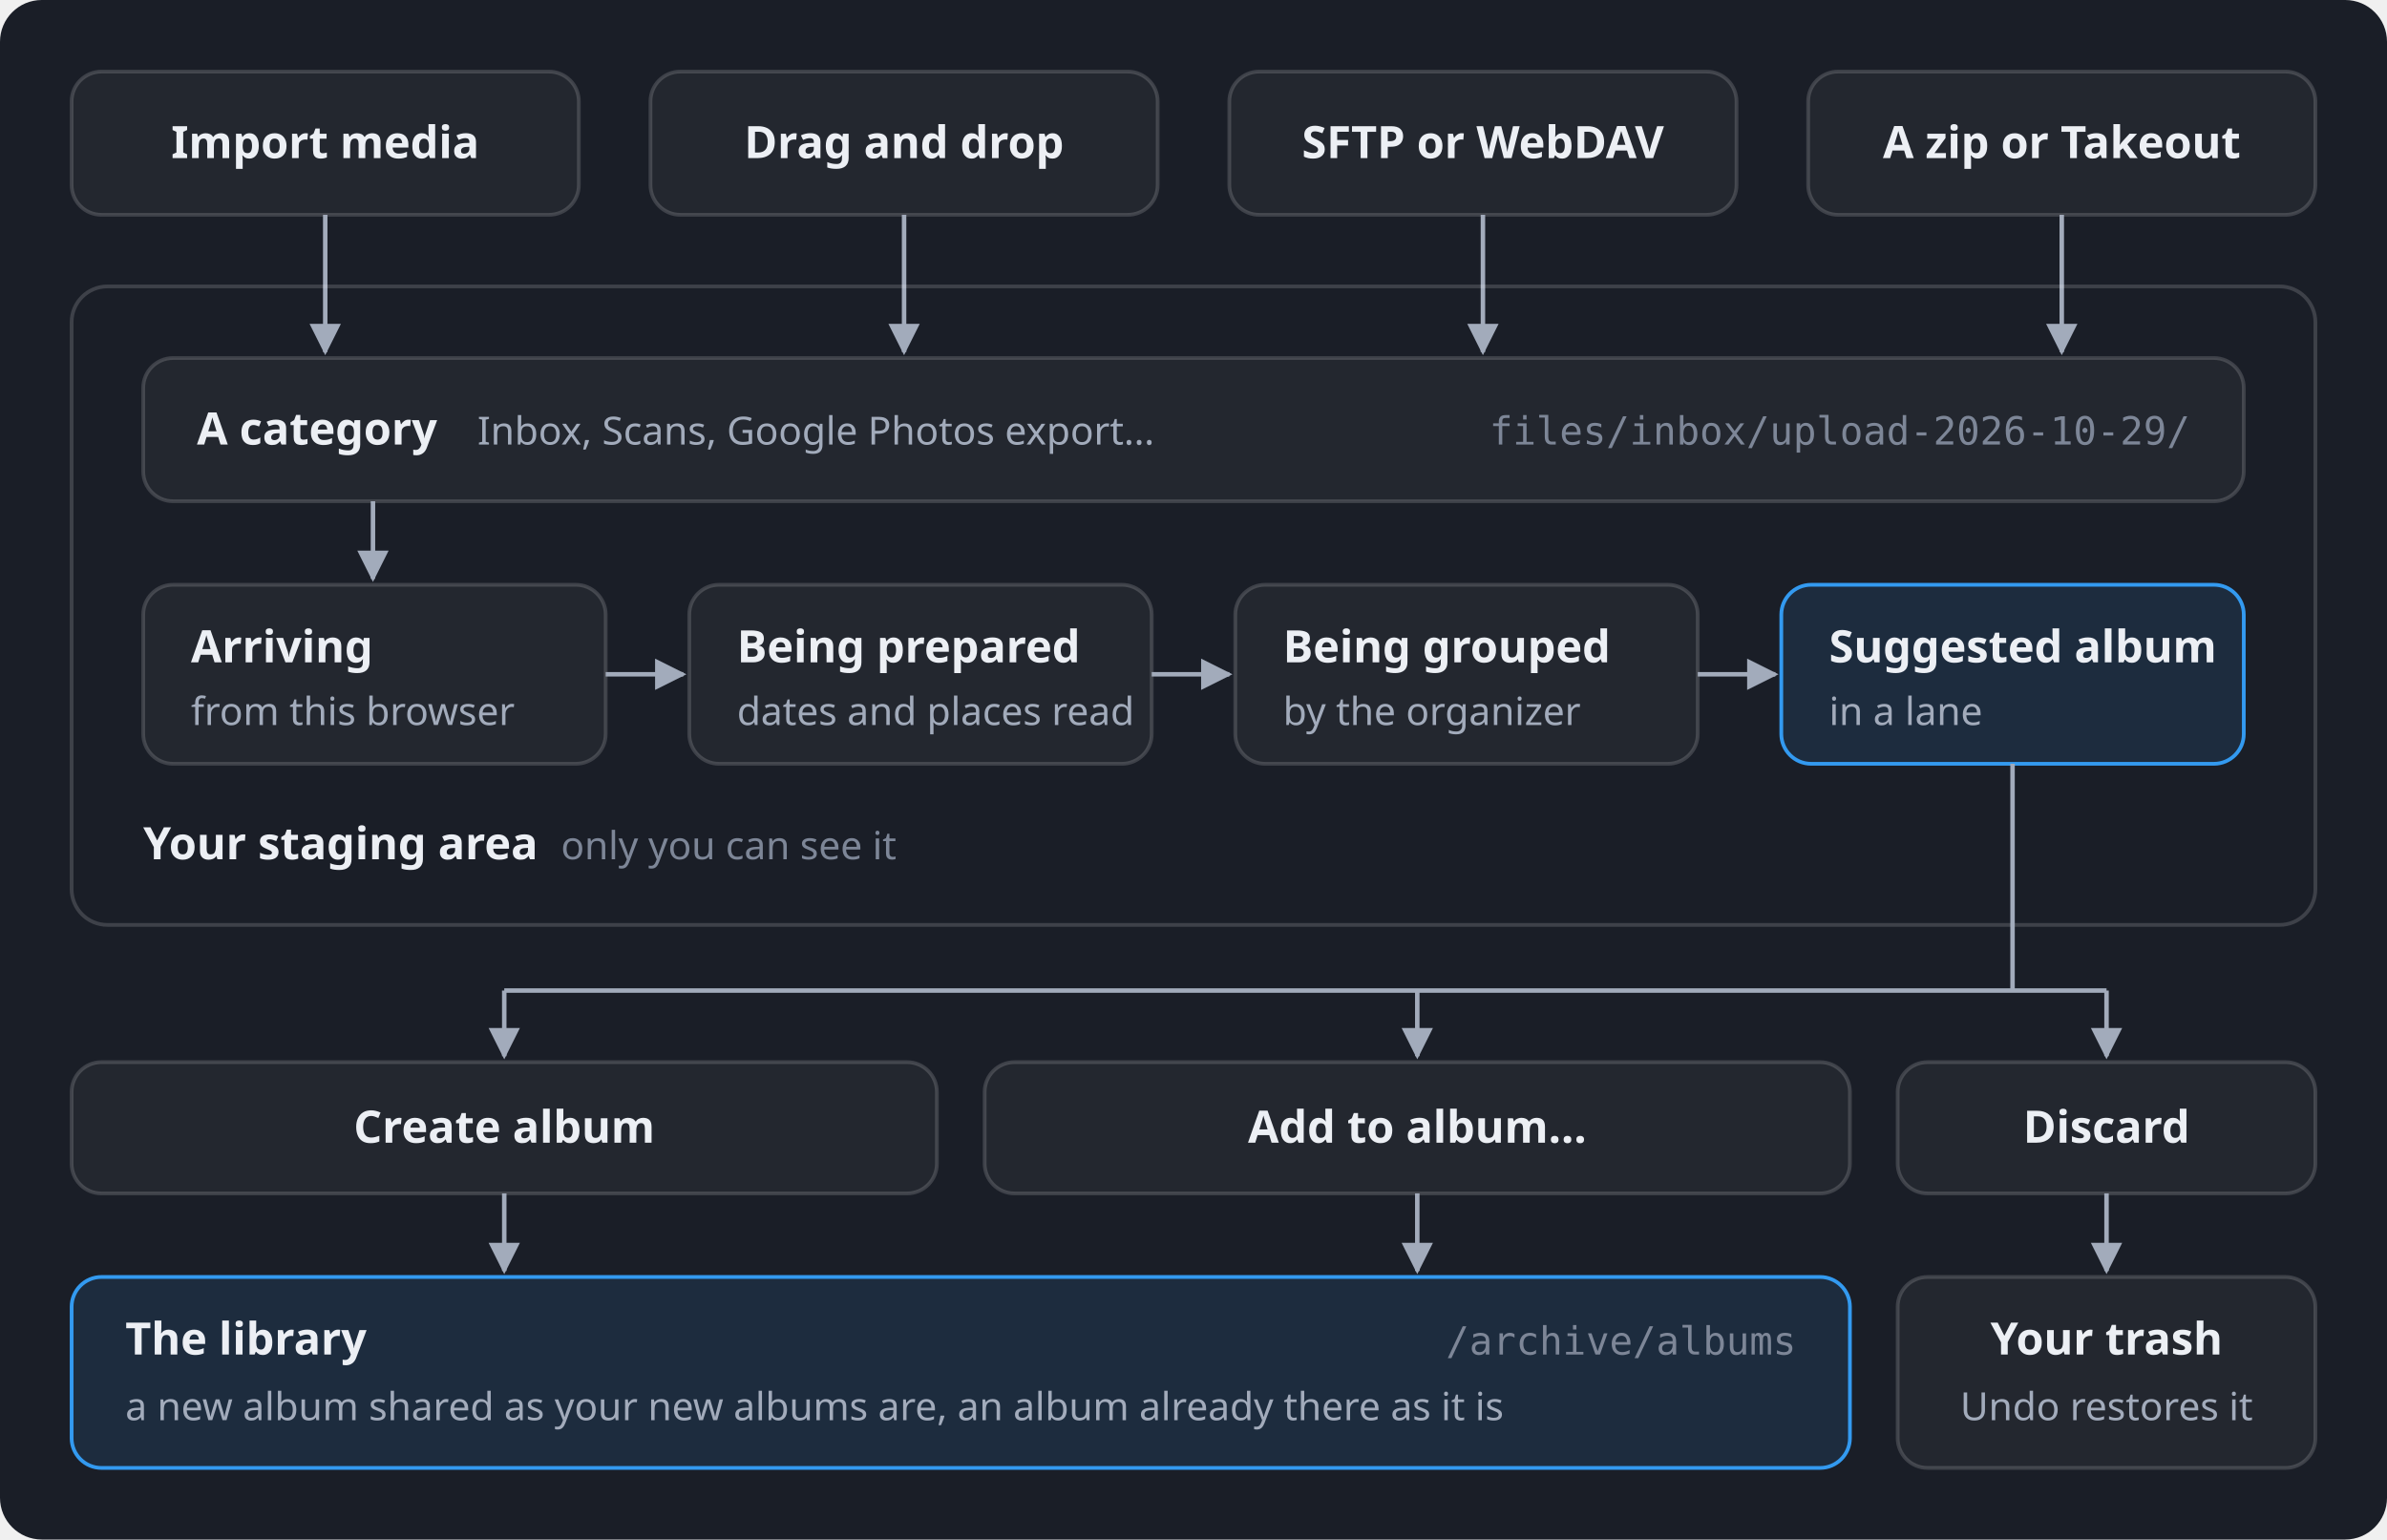
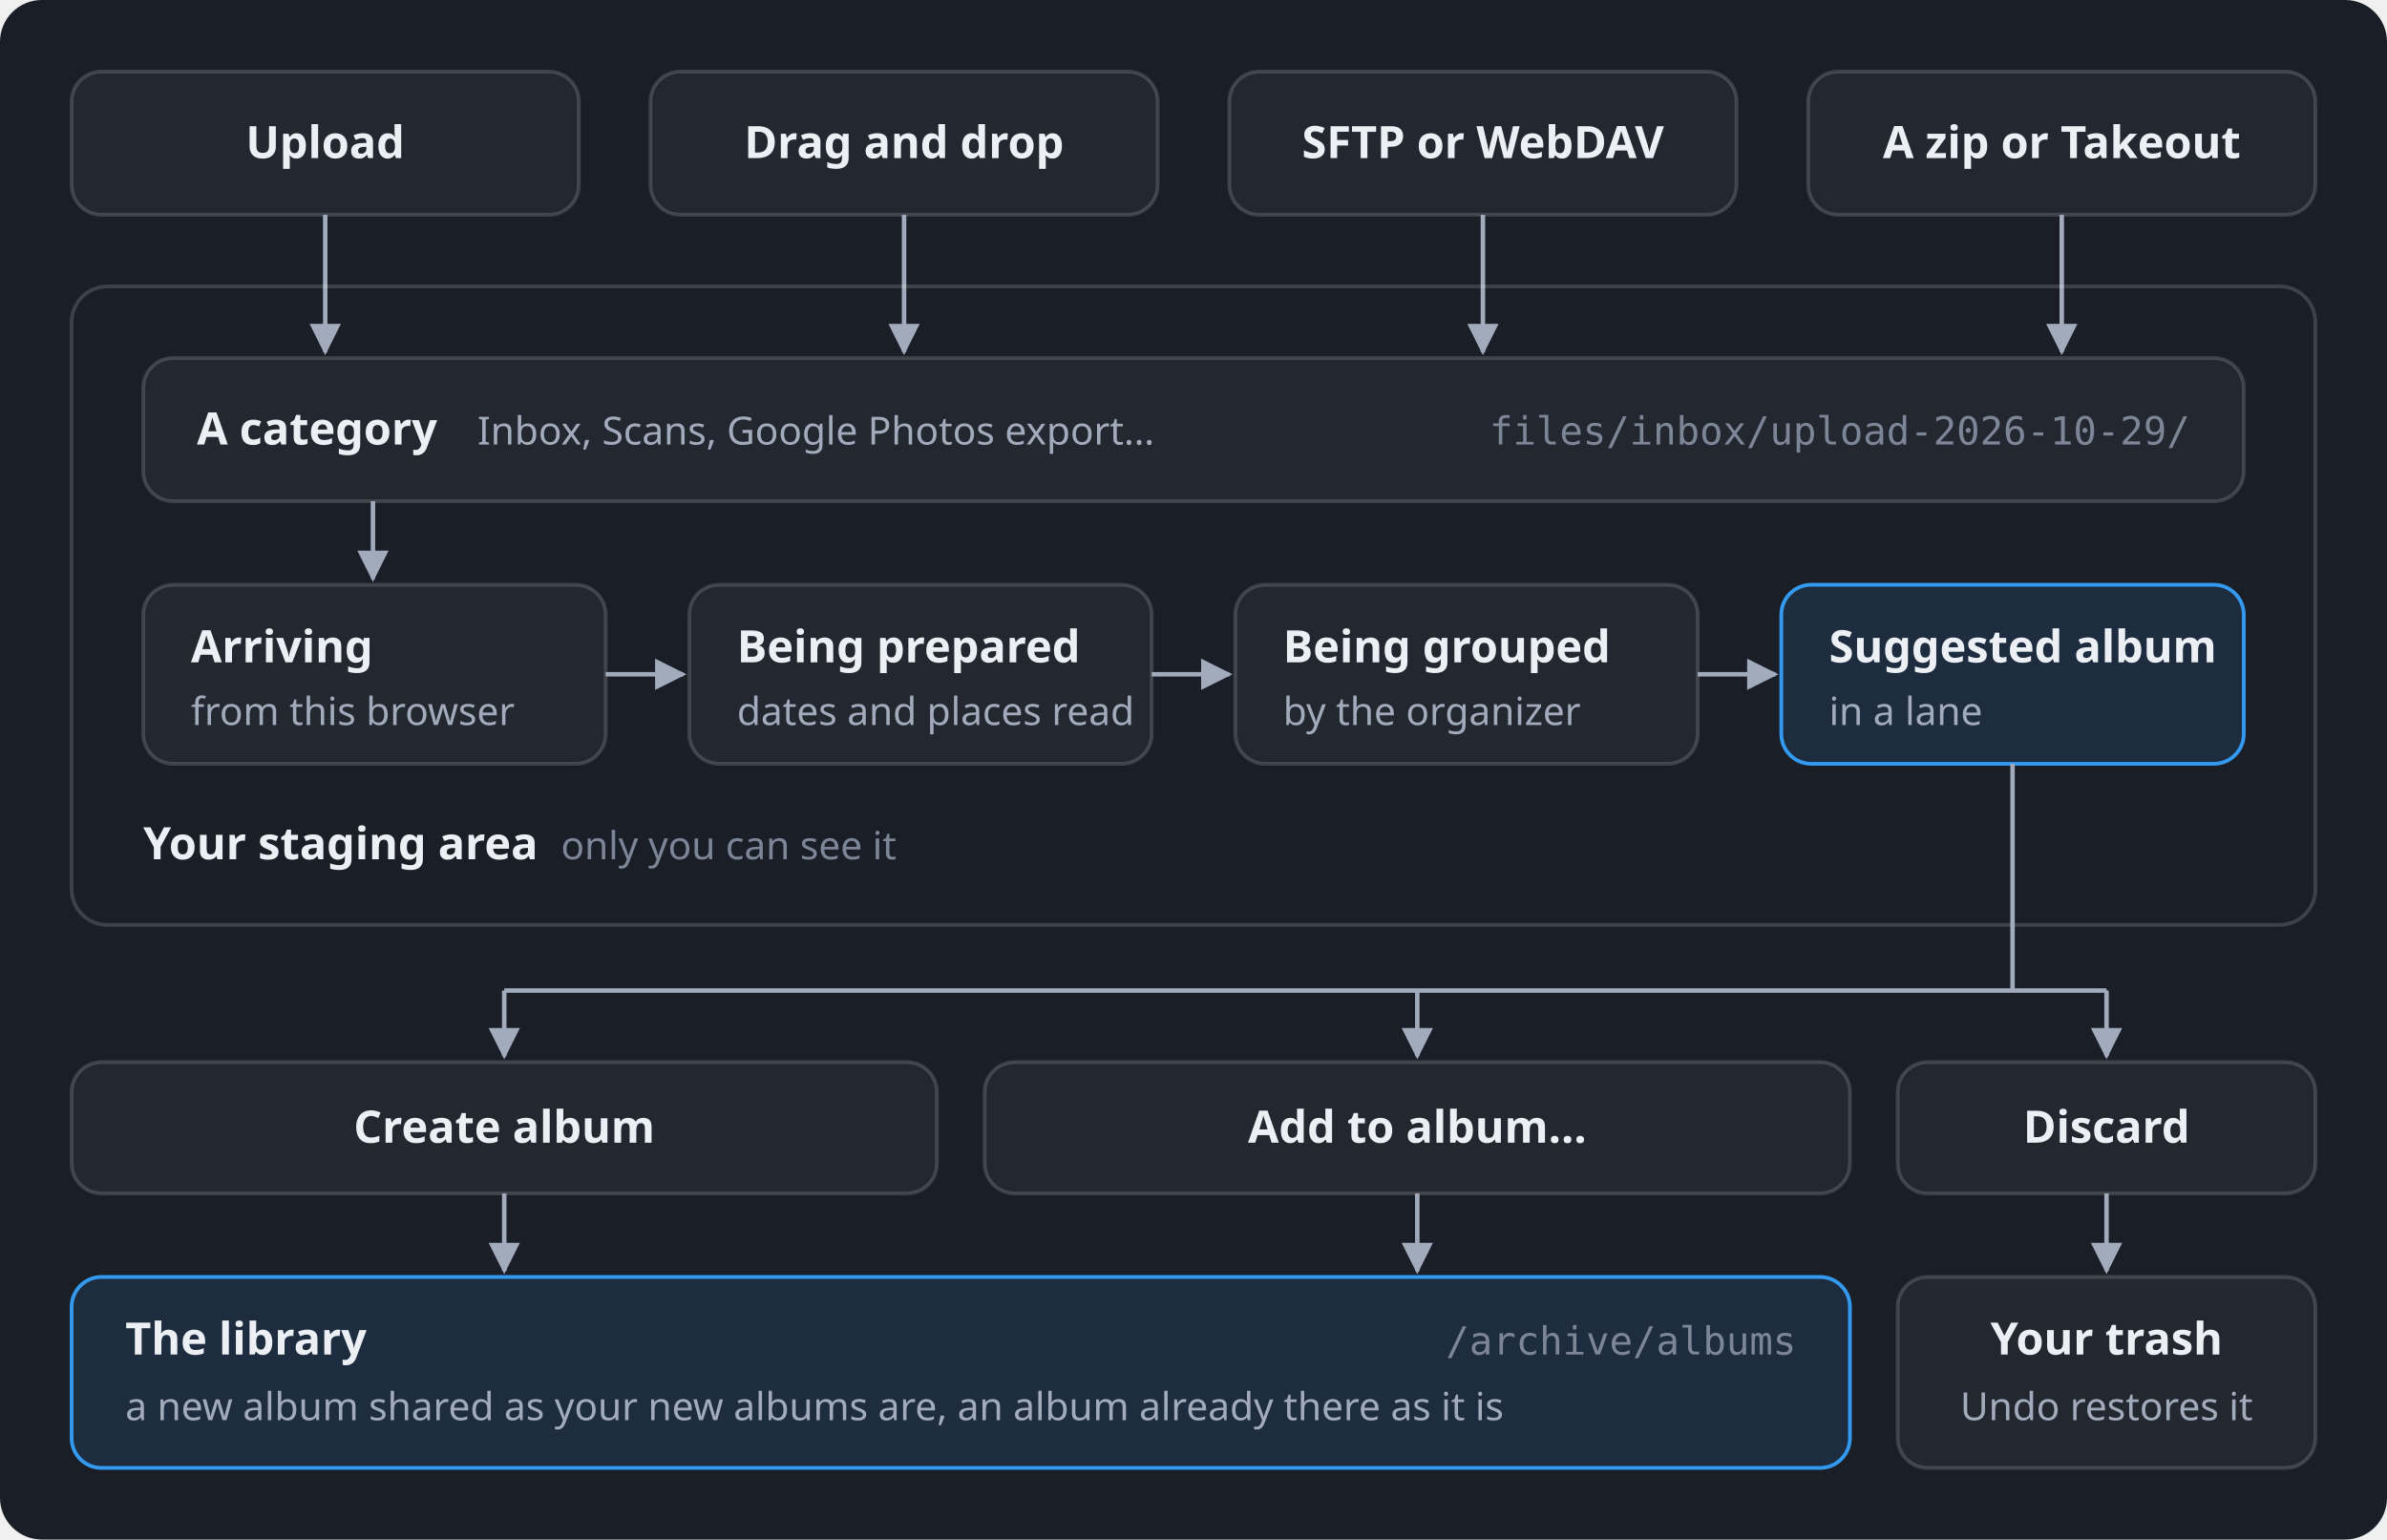
<svg xmlns="http://www.w3.org/2000/svg" viewBox="0 0 800 516" width="800" height="516">
  <defs>
    <marker id="staging-flow-arrow" viewBox="0 0 10 10" refX="9" refY="5" markerWidth="7" markerHeight="7" orient="auto-start-reverse">
      <path d="M0,0 L10,5 L0,10 z" fill="#a2abbb" />
    </marker>
  </defs>
  <rect width="800" height="516" rx="14" fill="#1a1e27" />
  <rect x="24" y="24" width="170" height="48" rx="10" fill="#ffffff" fill-opacity="0.04" stroke="#ffffff" stroke-opacity="0.16" stroke-width="1.25" />
-   <text x="109" y="53" text-anchor="middle" font-family="Familjen Grotesk, ui-sans-serif, system-ui, sans-serif" font-size="15" font-weight="600" fill="#eceff4">Import media</text>
+   <text x="109" y="53" text-anchor="middle" font-family="Familjen Grotesk, ui-sans-serif, system-ui, sans-serif" font-size="15" font-weight="600" fill="#eceff4">Upload</text>
  <rect x="218" y="24" width="170" height="48" rx="10" fill="#ffffff" fill-opacity="0.04" stroke="#ffffff" stroke-opacity="0.16" stroke-width="1.25" />
  <text x="303" y="53" text-anchor="middle" font-family="Familjen Grotesk, ui-sans-serif, system-ui, sans-serif" font-size="15" font-weight="600" fill="#eceff4">Drag and drop</text>
  <rect x="412" y="24" width="170" height="48" rx="10" fill="#ffffff" fill-opacity="0.04" stroke="#ffffff" stroke-opacity="0.16" stroke-width="1.25" />
  <text x="497" y="53" text-anchor="middle" font-family="Familjen Grotesk, ui-sans-serif, system-ui, sans-serif" font-size="15" font-weight="600" fill="#eceff4">SFTP or WebDAV</text>
  <rect x="606" y="24" width="170" height="48" rx="10" fill="#ffffff" fill-opacity="0.04" stroke="#ffffff" stroke-opacity="0.16" stroke-width="1.25" />
  <text x="691" y="53" text-anchor="middle" font-family="Familjen Grotesk, ui-sans-serif, system-ui, sans-serif" font-size="15" font-weight="600" fill="#eceff4">A zip or Takeout</text>
  <line x1="109" y1="72" x2="109" y2="118" stroke="#a2abbb" stroke-width="1.5" marker-end="url(#staging-flow-arrow)" />
  <line x1="303" y1="72" x2="303" y2="118" stroke="#a2abbb" stroke-width="1.5" marker-end="url(#staging-flow-arrow)" />
  <line x1="497" y1="72" x2="497" y2="118" stroke="#a2abbb" stroke-width="1.5" marker-end="url(#staging-flow-arrow)" />
  <line x1="691" y1="72" x2="691" y2="118" stroke="#a2abbb" stroke-width="1.5" marker-end="url(#staging-flow-arrow)" />
  <rect x="24" y="96" width="752" height="214" rx="12" fill="none" stroke="#ffffff" stroke-opacity="0.16" stroke-width="1.25" />
  <rect x="48" y="120" width="704" height="48" rx="10" fill="#ffffff" fill-opacity="0.04" stroke="#ffffff" stroke-opacity="0.16" stroke-width="1.25" />
  <text x="66" y="149" font-family="Familjen Grotesk, ui-sans-serif, system-ui, sans-serif" font-size="15" font-weight="600" fill="#eceff4">A category</text>
  <text x="160" y="149" font-family="Familjen Grotesk, ui-sans-serif, system-ui, sans-serif" font-size="13" fill="#a2abbb">Inbox, Scans, Google Photos export…</text>
  <text x="734" y="149" text-anchor="end" font-family="Fragment Mono, ui-monospace, monospace" font-size="13" fill="#7d8697">files/inbox/upload-2026-10-29/</text>
  <line x1="125" y1="168" x2="125" y2="194" stroke="#a2abbb" stroke-width="1.5" marker-end="url(#staging-flow-arrow)" />
  <rect x="48" y="196" width="155" height="60" rx="10" fill="#ffffff" fill-opacity="0.04" stroke="#ffffff" stroke-opacity="0.16" stroke-width="1.25" />
  <text x="64" y="222" font-family="Familjen Grotesk, ui-sans-serif, system-ui, sans-serif" font-size="15" font-weight="600" fill="#eceff4">Arriving</text>
  <text x="64" y="243" font-family="Familjen Grotesk, ui-sans-serif, system-ui, sans-serif" font-size="13" fill="#a2abbb">from this browser</text>
  <rect x="231" y="196" width="155" height="60" rx="10" fill="#ffffff" fill-opacity="0.04" stroke="#ffffff" stroke-opacity="0.16" stroke-width="1.25" />
  <text x="247" y="222" font-family="Familjen Grotesk, ui-sans-serif, system-ui, sans-serif" font-size="15" font-weight="600" fill="#eceff4">Being prepared</text>
  <text x="247" y="243" font-family="Familjen Grotesk, ui-sans-serif, system-ui, sans-serif" font-size="13" fill="#a2abbb">dates and places read</text>
  <rect x="414" y="196" width="155" height="60" rx="10" fill="#ffffff" fill-opacity="0.04" stroke="#ffffff" stroke-opacity="0.16" stroke-width="1.25" />
  <text x="430" y="222" font-family="Familjen Grotesk, ui-sans-serif, system-ui, sans-serif" font-size="15" font-weight="600" fill="#eceff4">Being grouped</text>
  <text x="430" y="243" font-family="Familjen Grotesk, ui-sans-serif, system-ui, sans-serif" font-size="13" fill="#a2abbb">by the organizer</text>
  <rect x="597" y="196" width="155" height="60" rx="10" fill="#339af0" fill-opacity="0.12" stroke="#339af0" stroke-width="1.25" />
  <text x="613" y="222" font-family="Familjen Grotesk, ui-sans-serif, system-ui, sans-serif" font-size="15" font-weight="600" fill="#eceff4">Suggested album</text>
  <text x="613" y="243" font-family="Familjen Grotesk, ui-sans-serif, system-ui, sans-serif" font-size="13" fill="#a2abbb">in a lane</text>
  <line x1="203" y1="226" x2="229" y2="226" stroke="#a2abbb" stroke-width="1.5" marker-end="url(#staging-flow-arrow)" />
  <line x1="386" y1="226" x2="412" y2="226" stroke="#a2abbb" stroke-width="1.5" marker-end="url(#staging-flow-arrow)" />
  <line x1="569" y1="226" x2="595" y2="226" stroke="#a2abbb" stroke-width="1.5" marker-end="url(#staging-flow-arrow)" />
  <text x="48" y="288" font-family="Familjen Grotesk, ui-sans-serif, system-ui, sans-serif" font-size="15" font-weight="600" fill="#eceff4">Your staging area</text>
  <text x="188" y="288" font-family="Familjen Grotesk, ui-sans-serif, system-ui, sans-serif" font-size="13" fill="#7d8697">only you can see it</text>
  <path d="M674.5 256 V332 M169 332 H706" fill="none" stroke="#a2abbb" stroke-width="1.5" />
  <line x1="169" y1="332" x2="169" y2="354" stroke="#a2abbb" stroke-width="1.5" marker-end="url(#staging-flow-arrow)" />
  <line x1="475" y1="332" x2="475" y2="354" stroke="#a2abbb" stroke-width="1.5" marker-end="url(#staging-flow-arrow)" />
  <line x1="706" y1="332" x2="706" y2="354" stroke="#a2abbb" stroke-width="1.5" marker-end="url(#staging-flow-arrow)" />
  <rect x="24" y="356" width="290" height="44" rx="10" fill="#ffffff" fill-opacity="0.04" stroke="#ffffff" stroke-opacity="0.16" stroke-width="1.25" />
  <text x="169" y="383" text-anchor="middle" font-family="Familjen Grotesk, ui-sans-serif, system-ui, sans-serif" font-size="15" font-weight="600" fill="#eceff4">Create album</text>
  <rect x="330" y="356" width="290" height="44" rx="10" fill="#ffffff" fill-opacity="0.04" stroke="#ffffff" stroke-opacity="0.16" stroke-width="1.25" />
  <text x="475" y="383" text-anchor="middle" font-family="Familjen Grotesk, ui-sans-serif, system-ui, sans-serif" font-size="15" font-weight="600" fill="#eceff4">Add to album…</text>
  <rect x="636" y="356" width="140" height="44" rx="10" fill="#ffffff" fill-opacity="0.04" stroke="#ffffff" stroke-opacity="0.16" stroke-width="1.25" />
  <text x="706" y="383" text-anchor="middle" font-family="Familjen Grotesk, ui-sans-serif, system-ui, sans-serif" font-size="15" font-weight="600" fill="#eceff4">Discard</text>
  <line x1="169" y1="400" x2="169" y2="426" stroke="#a2abbb" stroke-width="1.5" marker-end="url(#staging-flow-arrow)" />
  <line x1="475" y1="400" x2="475" y2="426" stroke="#a2abbb" stroke-width="1.5" marker-end="url(#staging-flow-arrow)" />
  <line x1="706" y1="400" x2="706" y2="426" stroke="#a2abbb" stroke-width="1.5" marker-end="url(#staging-flow-arrow)" />
  <rect x="24" y="428" width="596" height="64" rx="10" fill="#339af0" fill-opacity="0.12" stroke="#339af0" stroke-width="1.25" />
  <text x="42" y="454" font-family="Familjen Grotesk, ui-sans-serif, system-ui, sans-serif" font-size="15" font-weight="600" fill="#eceff4">The library</text>
  <text x="602" y="454" text-anchor="end" font-family="Fragment Mono, ui-monospace, monospace" font-size="13" fill="#7d8697">/archive/albums</text>
  <text x="42" y="476" font-family="Familjen Grotesk, ui-sans-serif, system-ui, sans-serif" font-size="13" fill="#a2abbb">a new album shared as your new albums are, an album already there as it is</text>
  <rect x="636" y="428" width="140" height="64" rx="10" fill="#ffffff" fill-opacity="0.04" stroke="#ffffff" stroke-opacity="0.16" stroke-width="1.25" />
  <text x="706" y="454" text-anchor="middle" font-family="Familjen Grotesk, ui-sans-serif, system-ui, sans-serif" font-size="15" font-weight="600" fill="#eceff4">Your trash</text>
  <text x="706" y="476" text-anchor="middle" font-family="Familjen Grotesk, ui-sans-serif, system-ui, sans-serif" font-size="13" fill="#a2abbb">Undo restores it</text>
</svg>
